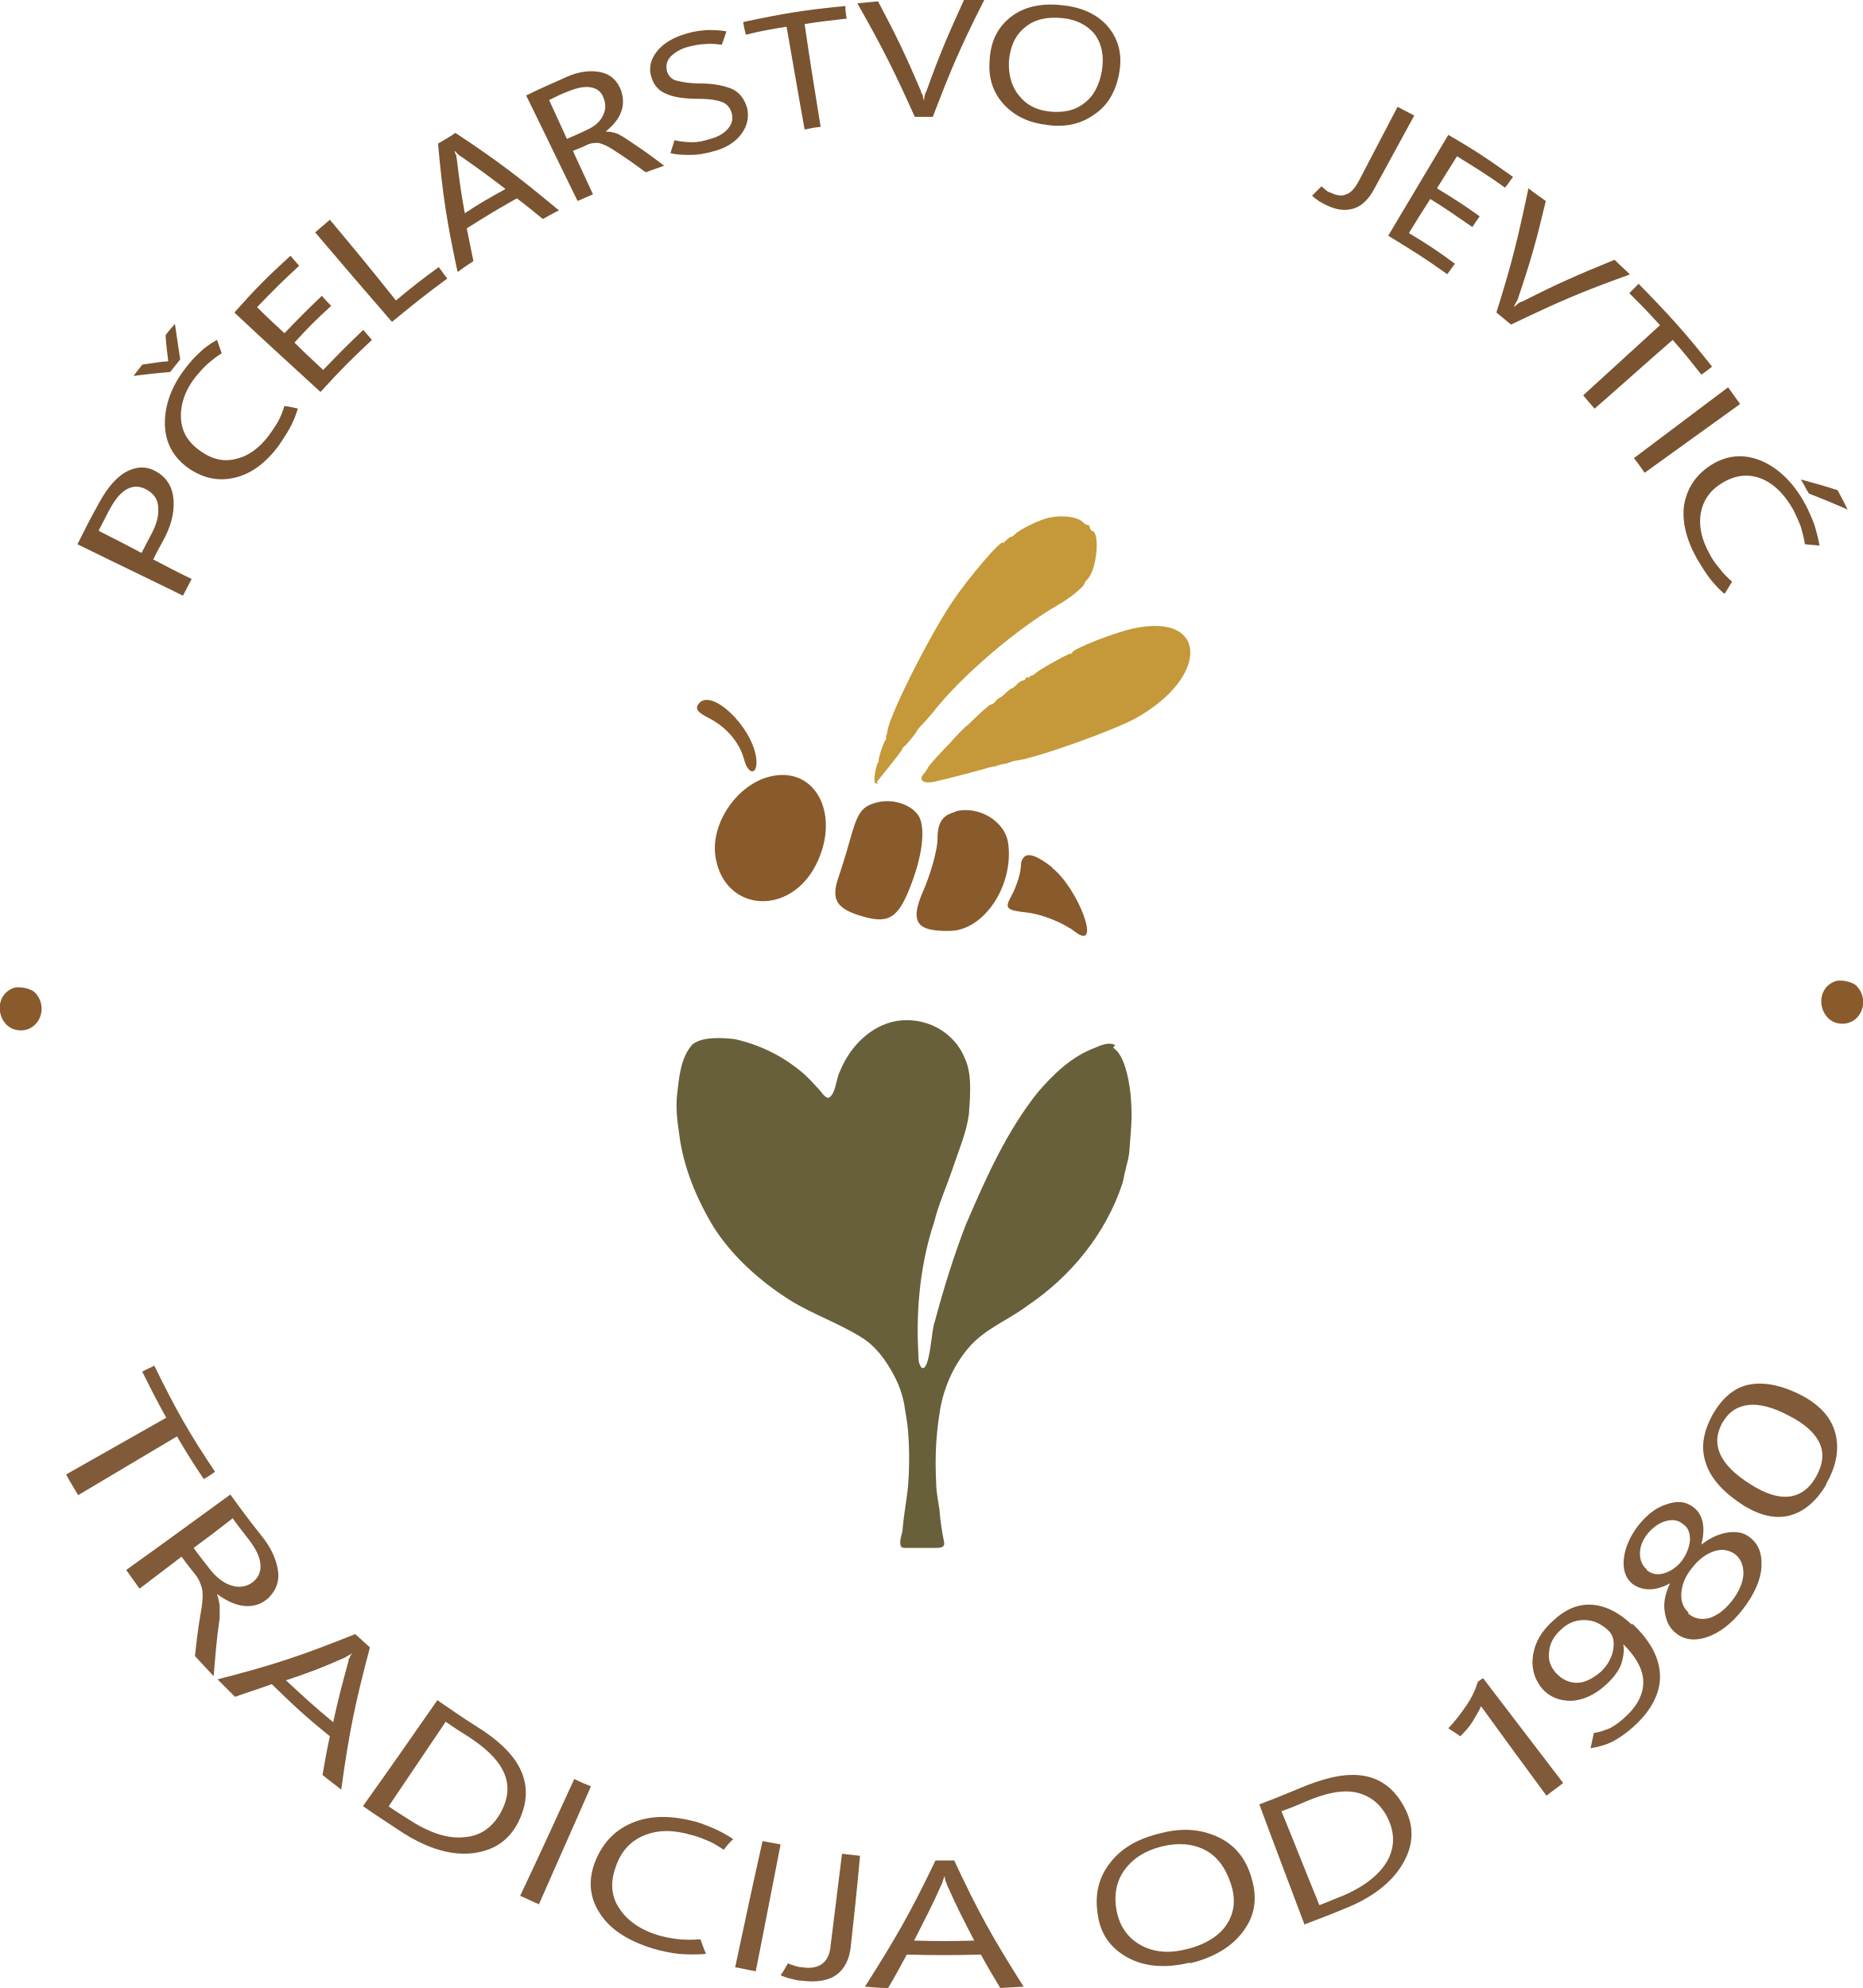
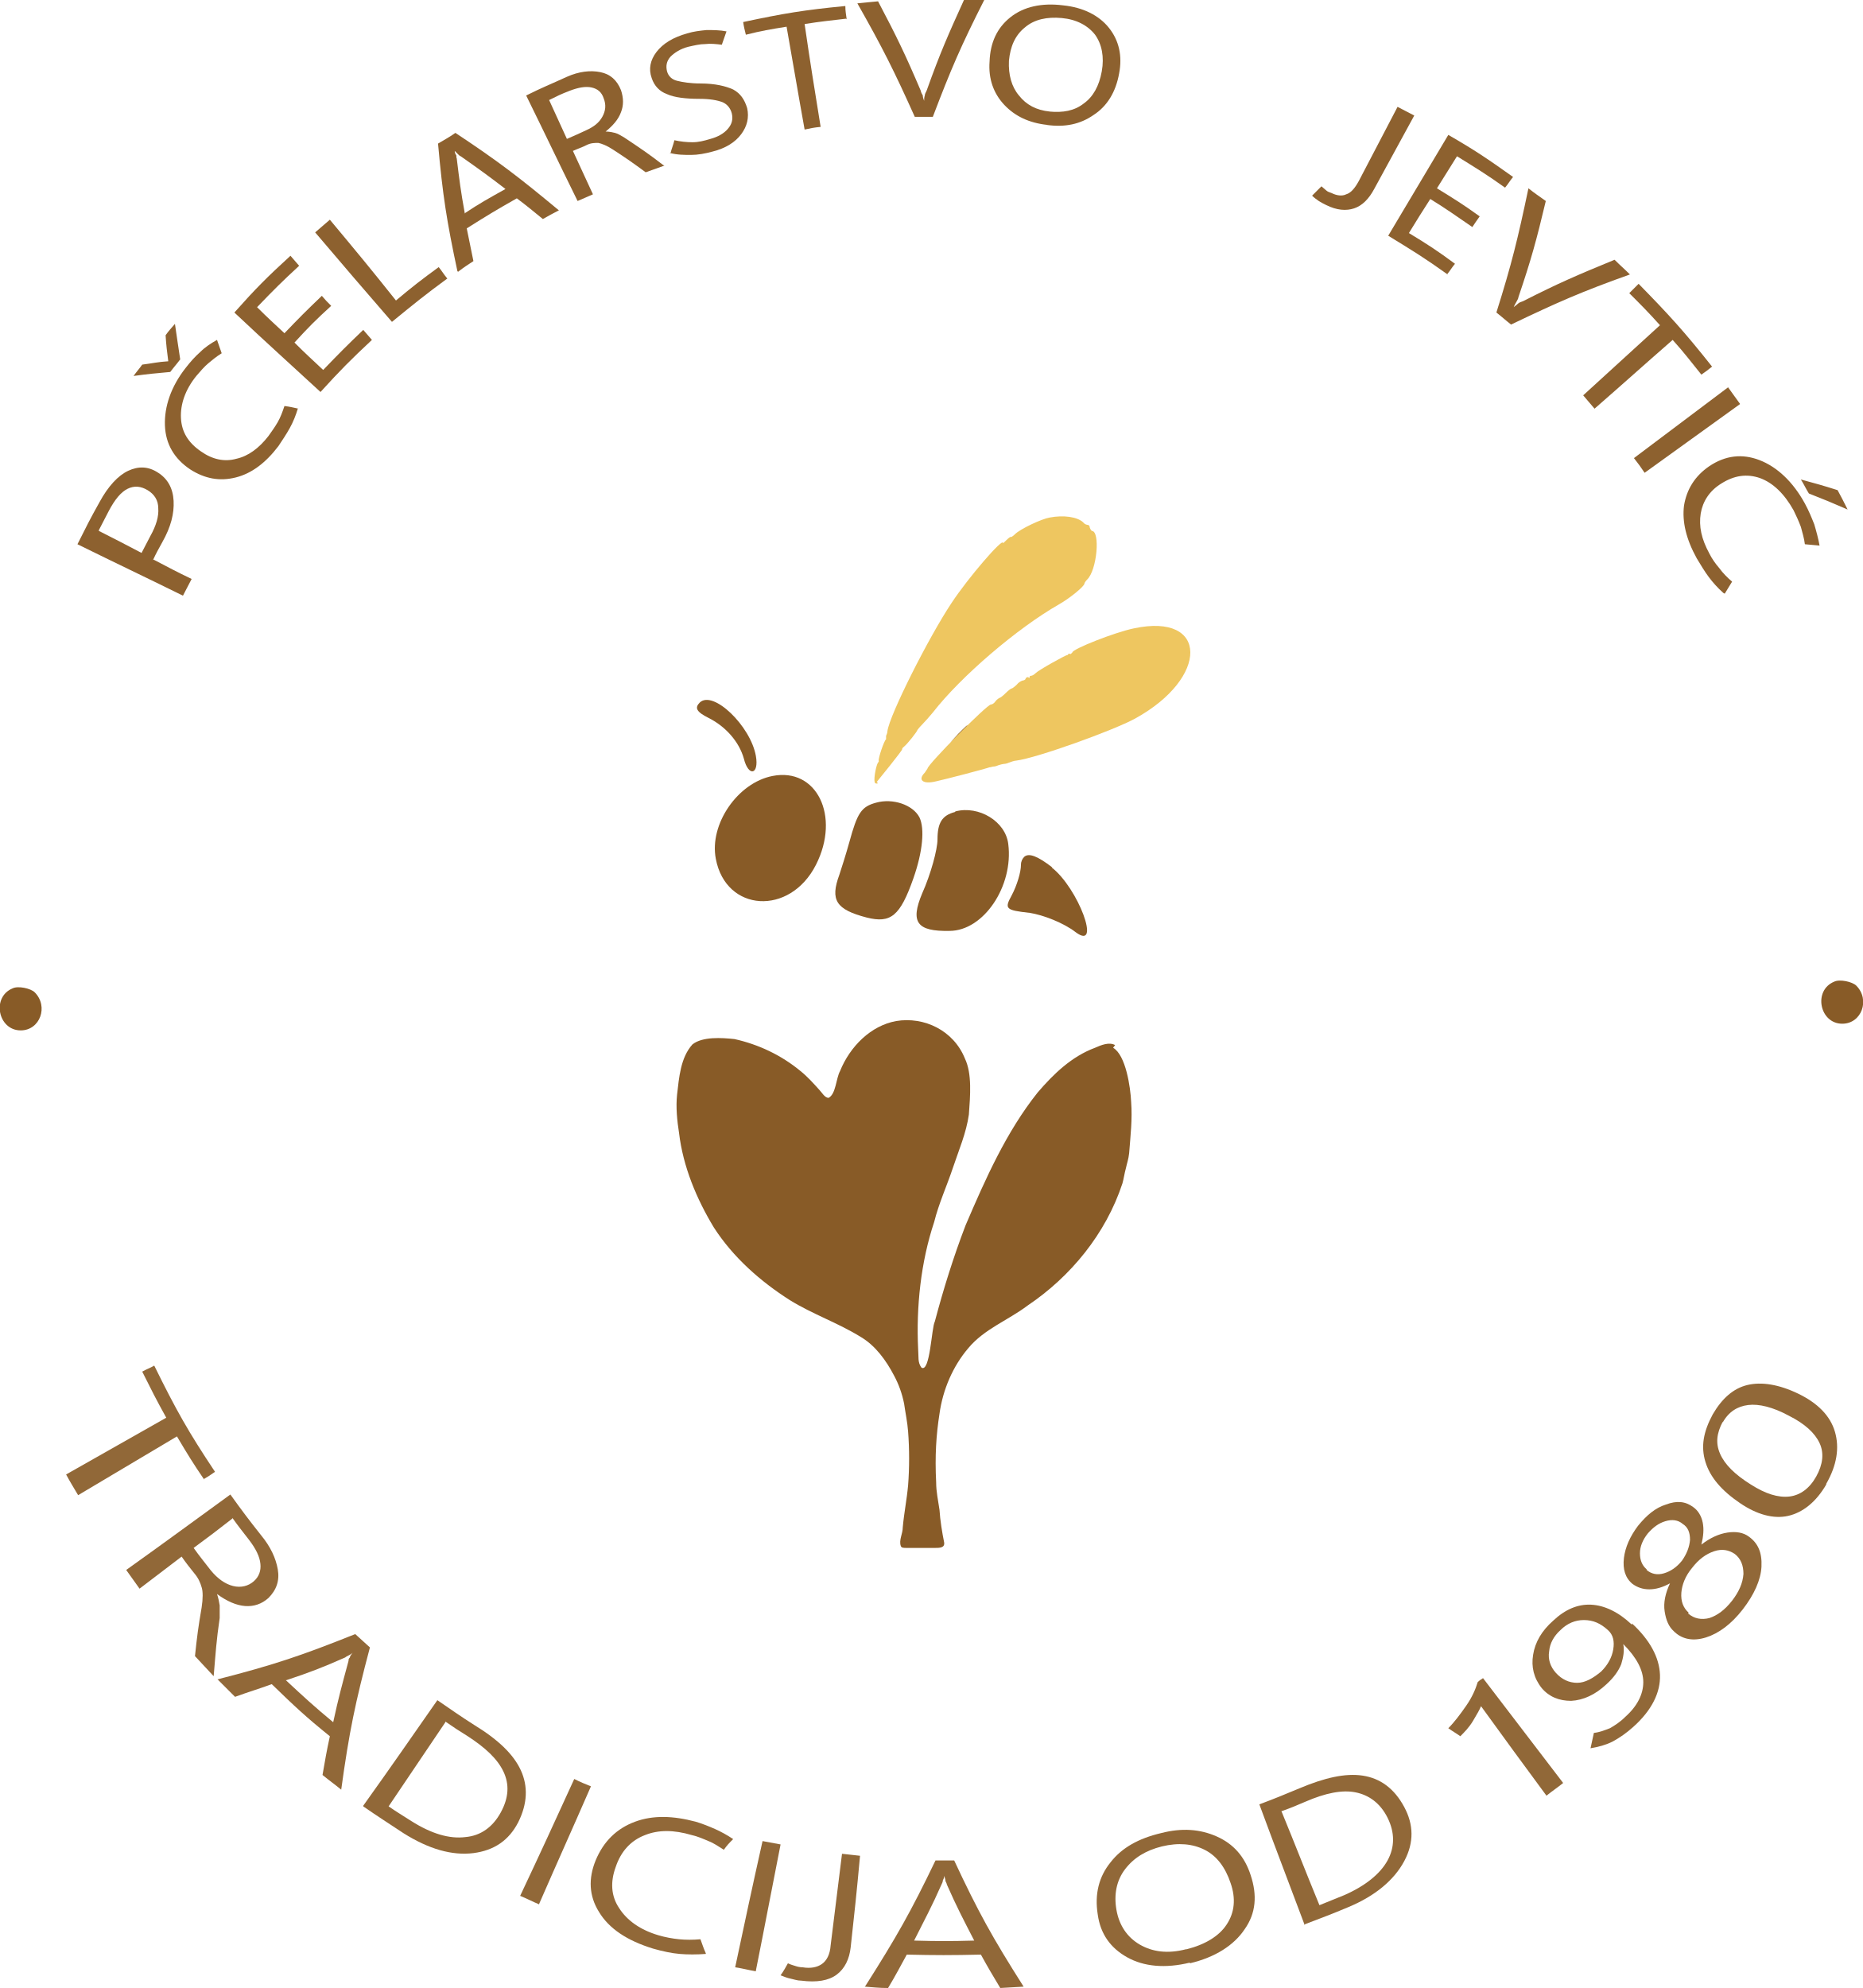
<svg xmlns="http://www.w3.org/2000/svg" id="Layer_2" data-name="Layer 2" viewBox="0 0 27.9 29.77">
  <defs>
    <style>
      .cls-1 {
-         fill: #baa38c;
+         fill: #885B27;
      }

      .cls-1, .cls-2, .cls-3, .cls-4, .cls-5 {
        stroke-width: 0px;
      }

      .cls-2 {
-         fill: #895a2b;
+         fill: #885B27;
      }

      .cls-3 {
-         fill: #c5983a;
+         fill: #EEC660;
      }

      .cls-6 {
        opacity: .96;
      }

      .cls-7 {
        opacity: .92;
      }

      .cls-4 {
-         fill: #67603a;
+         fill: #885B27;
      }

      .cls-5 {
-         fill: #754c28;
+         fill: #885B27;
      }
    </style>
  </defs>
  <g id="Layer_1-2" data-name="Layer 1">
    <g>
      <path class="cls-2" d="M.19,14.8c-.32.13-.22.63.12.63.29,0,.42-.36.21-.57-.06-.06-.25-.1-.33-.06Z" />
      <g>
        <path class="cls-4" d="M16.7,15.65c-.09-.05-.21,0-.3.04-.35.13-.62.39-.86.67-.47.59-.78,1.29-1.08,1.99-.18.47-.33.95-.46,1.44-.05.09-.07.77-.2.69-.06-.08-.04-.16-.05-.28-.03-.63.04-1.3.24-1.9.07-.28.19-.54.28-.81.09-.27.2-.52.24-.8.02-.28.05-.61-.06-.84-.17-.42-.61-.63-1.03-.56h0c-.38.07-.69.38-.84.75-.06.11-.06.34-.17.4-.06,0-.1-.08-.14-.12-.09-.1-.18-.2-.28-.28-.29-.24-.63-.4-.99-.48-.19-.02-.48-.04-.63.08-.18.2-.2.5-.23.75-.02.19,0,.39.03.58.06.5.26.98.52,1.41.29.45.7.81,1.14,1.09.34.21.72.34,1.06.55.22.13.38.35.5.58.07.13.12.27.15.42.02.14.05.28.06.42.02.26.02.54,0,.8-.02.22-.06.41-.08.63,0,.1-.06.19-.03.28.01.03.04.03.09.03.05,0,.1,0,.15,0,.08,0,.18,0,.27,0,.07,0,.15,0,.14-.08-.03-.15-.06-.33-.07-.49-.02-.14-.05-.27-.05-.41-.02-.4,0-.71.05-1.03.05-.36.2-.71.43-.98.24-.29.6-.42.89-.64.64-.43,1.17-1.07,1.42-1.83.02-.07.03-.15.05-.22.02-.09.04-.14.05-.23.02-.26.05-.51.03-.77-.01-.22-.08-.7-.27-.81Z" />
        <path class="cls-2" d="M10.72,12.86c.15.8,1.11.86,1.5.09.37-.73.01-1.46-.65-1.33-.52.1-.95.72-.85,1.24Z" />
        <path class="cls-2" d="M15.76,12.99c-.22-.17-.35-.22-.42-.16-.03.03-.05.07-.05.12,0,.11-.06.31-.14.46-.11.2-.09.22.27.26.2.03.51.15.69.29.39.29.04-.66-.36-.97Z" />
        <path class="cls-2" d="M12.72,12.61c-.05.18-.12.4-.15.49-.14.38-.05.52.41.64.36.09.5-.02.7-.59.14-.4.17-.74.09-.91-.1-.19-.4-.29-.65-.22-.22.06-.28.15-.4.59Z" />
        <path class="cls-2" d="M14.3,12.16c-.19.05-.26.16-.26.41,0,.15-.1.52-.23.81-.18.43-.08.57.41.56.51,0,.96-.67.88-1.3-.04-.34-.44-.58-.79-.49Z" />
        <path class="cls-2" d="M11.14,11.36c.07.28.23.24.18-.04-.08-.45-.64-.99-.84-.8-.08.08-.05.14.13.23.26.13.46.36.53.61Z" />
        <path class="cls-1" d="M14.23,11.12l.13-.12c.07-.07.13-.12.13-.13,0-.02-.02,0-.14.12l-.12.13Z" />
        <path class="cls-3" d="M13.13,11.71s.4-.49.38-.49c0,0,0-.02.03-.04.05-.04.2-.23.2-.25,0,0,.03-.04.07-.08.04-.04.11-.12.16-.18.42-.54,1.26-1.26,1.89-1.62.16-.09.38-.27.38-.31,0-.01.02-.04.04-.06.15-.14.2-.73.07-.73,0,0-.02-.02-.03-.05,0-.03-.02-.04-.03-.04,0,0-.04,0-.07-.04-.09-.08-.29-.11-.5-.07-.12.02-.44.17-.52.25-.03.03-.06.05-.07.04,0,0-.03.02-.06.05-.03.03-.05.05-.05.04,0-.08-.52.52-.77.9-.34.51-.93,1.68-.96,1.92,0,.02-.01.05-.02.07,0,.02,0,.03,0,.03,0,0,0,0,0,.02-.03.02-.12.29-.11.32,0,.01,0,.02,0,.02-.03,0-.08.25-.06.3,0,.02.02.03.05.02Z" />
        <path class="cls-3" d="M16.04,9.79s-.01.01-.02,0c-.01,0-.02,0-.02,0s0,.02-.02.02c-.02,0-.42.22-.47.27-.02.02-.05.04-.07.04s-.02.01-.02.02-.01.02-.02,0c-.01,0-.03,0-.04.02,0,.02-.03.03-.04.03s-.06.02-.09.06c-.03.03-.07.06-.08.06s-.05.03-.09.07c-.04.04-.08.07-.09.07,0,0-.04.02-.06.05-.02.03-.05.05-.07.05-.06,0-.95.9-.95.96,0,0-.02.03-.04.06-.11.11-.03.18.17.13.14-.03.75-.19.8-.21.02,0,.04-.01.05-.01,0,0,.04,0,.08-.02.03-.01.07-.02.08-.02,0,0,.04,0,.08-.02.03-.01.08-.03.11-.03.31-.04,1.45-.45,1.78-.63,1.11-.61,1.1-1.59-.02-1.35-.29.06-.92.31-.92.36Z" />
      </g>
      <g class="cls-7">
        <g>
          <path class="cls-5" d="M3.06,22.16c-.17-.25-.25-.38-.41-.65-.59.35-.89.53-1.48.88-.07-.12-.11-.18-.18-.31.6-.34.9-.51,1.5-.85-.15-.27-.22-.41-.36-.69.07-.04.11-.05.18-.09.33.67.51.99.91,1.59-.07.05-.1.07-.17.11Z" />
          <path class="cls-5" d="M3.19,25.09c-.11-.12-.16-.17-.27-.29.03-.29.05-.44.1-.73.02-.13.02-.24,0-.3-.02-.07-.05-.14-.11-.21-.08-.1-.12-.15-.19-.25-.25.19-.38.29-.63.48-.08-.11-.12-.17-.2-.28.63-.45.94-.68,1.56-1.13.18.25.27.37.46.61.14.17.22.34.25.51.03.17-.02.31-.14.43-.1.09-.22.13-.35.12-.13-.01-.27-.07-.42-.18,0,0,0,0,0,0,.02.06.03.11.04.17,0,.05,0,.11,0,.19-.05.34-.06.52-.09.87ZM3.48,22.74c-.23.18-.35.27-.58.44.1.14.16.21.26.34.1.12.21.2.33.23.12.03.23,0,.31-.07.08-.07.11-.16.1-.26-.01-.11-.07-.23-.17-.36-.1-.13-.15-.19-.25-.33Z" />
          <path class="cls-5" d="M3.25,25.15c.86-.22,1.27-.36,2.07-.68.09.08.13.12.22.2-.22.83-.31,1.26-.43,2.13-.11-.09-.17-.13-.28-.22.04-.23.06-.35.11-.58-.36-.29-.53-.45-.87-.78-.22.08-.33.11-.55.19-.1-.1-.16-.16-.26-.26ZM4.28,25.16c.28.26.42.39.71.63.08-.37.13-.55.23-.92,0-.02,0-.03.02-.05,0-.02.02-.04.04-.07,0,0,0,0,0,0-.02.02-.04.03-.06.04-.02.01-.04.02-.05.03-.34.15-.52.22-.88.34Z" />
          <path class="cls-5" d="M5.44,27.04c.45-.63.67-.95,1.11-1.58.22.15.33.23.55.37.36.22.59.44.7.68.11.24.1.5-.04.78-.14.27-.36.42-.67.46-.32.04-.67-.06-1.05-.3-.24-.16-.37-.24-.6-.4ZM6.67,25.79c-.34.5-.51.76-.85,1.26.13.09.2.13.34.22.3.19.57.27.81.24.23-.02.41-.15.53-.37.12-.22.13-.42.04-.61-.09-.19-.27-.36-.55-.54-.13-.08-.19-.12-.32-.21Z" />
          <path class="cls-5" d="M8.08,28.52c-.12-.05-.17-.08-.29-.13.33-.7.49-1.05.81-1.75.1.05.15.07.25.11-.31.71-.47,1.06-.78,1.77Z" />
          <path class="cls-5" d="M10.57,29.26c-.14.01-.27.01-.39,0-.12-.01-.26-.04-.4-.08-.39-.12-.66-.3-.81-.55-.15-.24-.16-.5-.05-.77.12-.29.32-.48.59-.58.27-.1.57-.09.91,0,.1.03.2.07.29.11.09.04.18.09.27.15-.06.06-.09.09-.14.16-.08-.05-.15-.1-.23-.13-.07-.03-.16-.07-.25-.09-.27-.08-.5-.08-.7,0-.21.08-.36.24-.44.48-.08.22-.07.43.05.61.12.19.32.33.59.41.1.03.21.05.31.06.1.01.21.01.32,0,.03.08.04.12.08.21Z" />
          <path class="cls-5" d="M11.32,29.52c-.12-.02-.18-.04-.31-.06.16-.75.24-1.13.41-1.89.11.02.16.03.27.05-.15.76-.22,1.14-.37,1.89Z" />
          <path class="cls-5" d="M12.74,29.16c-.02.18-.09.32-.21.41-.12.09-.3.12-.53.09-.06,0-.11-.02-.16-.03-.05-.01-.1-.03-.15-.05.05-.07.07-.11.11-.18.04.02.08.03.11.04s.07.02.11.02c.12.02.22,0,.29-.05.07-.05.12-.14.13-.28.07-.55.1-.82.17-1.37.11.01.16.02.27.03-.05.55-.08.82-.14,1.37Z" />
          <path class="cls-5" d="M12.96,29.74c.47-.74.68-1.11,1.05-1.88.11,0,.17,0,.28,0,.36.77.57,1.15,1.04,1.89-.14.01-.21.01-.35.02-.12-.2-.18-.3-.29-.5-.45.01-.67.01-1.11,0-.11.2-.16.3-.28.5-.14,0-.21-.01-.35-.02ZM13.69,29.06c.36.01.54.01.9,0-.17-.33-.26-.5-.41-.84,0-.01-.01-.03-.02-.05,0-.02-.01-.05-.02-.08,0,0,0,0,0,0,0,.03-.01.05-.02.07,0,.02-.01.04-.02.06-.15.34-.24.5-.41.84Z" />
          <path class="cls-5" d="M17.82,29.39c-.37.09-.69.06-.94-.08-.25-.14-.4-.35-.44-.64-.05-.31.02-.57.19-.78.17-.22.42-.36.76-.44.31-.08.58-.06.83.05.25.11.42.3.51.58.1.3.08.57-.09.81-.16.24-.44.42-.82.51ZM17.77,29.19c.28-.07.49-.2.6-.37.12-.18.14-.39.06-.62-.08-.24-.21-.41-.39-.5-.18-.09-.39-.11-.64-.05-.24.06-.42.17-.55.34-.13.17-.17.38-.13.61.04.23.16.41.35.52.19.11.42.14.69.07Z" />
          <path class="cls-5" d="M19.54,28.83c-.27-.72-.41-1.08-.68-1.81.24-.09.36-.14.6-.24.38-.16.69-.23.95-.19.26.04.47.19.62.47.14.26.15.53,0,.81-.15.28-.43.52-.84.69-.26.11-.4.16-.66.26ZM19.19,27.12c.23.56.34.85.57,1.41.15-.06.22-.09.37-.15.32-.14.54-.32.65-.52s.11-.42,0-.64c-.11-.22-.28-.34-.48-.38-.2-.04-.45.01-.75.14-.14.06-.21.09-.35.14Z" />
          <path class="cls-5" d="M23.41,26.7c-.1.08-.15.11-.25.19-.39-.53-.59-.8-.98-1.34-.02.05-.06.12-.12.22-.06.1-.13.17-.19.23-.07-.05-.11-.07-.18-.12.09-.09.18-.21.27-.34s.14-.25.17-.35c.03-.03.05-.04.08-.06.48.63.72.94,1.2,1.57Z" />
          <path class="cls-5" d="M24.44,24.31c.27.25.41.51.42.77s-.12.53-.4.78c-.1.09-.2.16-.31.22-.1.05-.21.08-.33.1.02-.09.03-.14.05-.23.09-.01.16-.04.24-.07.07-.04.15-.09.23-.17.18-.16.27-.34.27-.52,0-.18-.1-.37-.3-.57,0,0,0,0,0,0,.02.1,0,.2-.03.3-.04.1-.11.2-.22.3-.17.16-.35.24-.53.25-.18,0-.33-.06-.44-.19-.12-.15-.16-.32-.13-.5.03-.19.13-.36.3-.51.18-.17.37-.25.57-.24.2.01.41.11.61.3ZM24.08,24.41c-.11-.1-.22-.15-.36-.15-.13,0-.25.05-.35.15-.1.09-.16.2-.17.32-.02.12.02.23.1.32.09.1.2.15.32.15.12,0,.24-.07.36-.17.1-.1.16-.21.18-.33.02-.12,0-.22-.08-.29Z" />
          <path class="cls-5" d="M25.07,24.43c-.08-.07-.12-.17-.14-.3-.02-.13.01-.27.08-.42-.11.06-.21.09-.31.09-.1,0-.18-.03-.25-.08-.11-.09-.15-.22-.13-.39.02-.16.09-.32.21-.48.13-.16.26-.27.42-.32.16-.06.29-.05.41.04.07.05.12.13.14.23.02.1.01.21-.02.33.13-.1.26-.16.39-.18.13-.02.24,0,.32.06.14.1.2.24.19.45-.01.2-.11.42-.28.64-.17.22-.36.36-.55.42-.19.06-.35.03-.47-.08ZM25.28,24.16c.09.08.2.1.32.07.12-.04.23-.12.34-.26.1-.13.16-.26.17-.4,0-.13-.04-.23-.13-.3-.09-.06-.19-.08-.31-.04-.12.04-.23.12-.33.25-.1.12-.15.25-.16.37-.01.13.03.23.11.3ZM24.66,23.51c.07.06.16.08.26.05.1-.03.19-.09.27-.19.07-.1.11-.2.12-.31,0-.11-.03-.19-.11-.24-.07-.06-.16-.07-.26-.04-.1.03-.18.09-.26.18-.08.1-.12.2-.12.3,0,.1.03.18.1.24Z" />
          <path class="cls-5" d="M27.35,22.23c-.15.26-.35.42-.57.47s-.47-.02-.72-.19c-.28-.19-.45-.39-.52-.62-.07-.23-.03-.45.11-.71.14-.24.31-.39.52-.44.21-.05.47-.01.76.13.29.14.48.33.55.57.07.24.03.5-.13.78ZM25.8,21.29c-.09.17-.11.32-.04.48.07.16.22.31.46.46.22.14.41.2.58.18.16-.02.3-.12.4-.3.1-.18.12-.35.05-.5-.07-.15-.22-.29-.46-.41-.24-.13-.45-.18-.61-.16-.16.02-.29.1-.38.26Z" />
        </g>
      </g>
      <path class="cls-2" d="M27.47,14.7c-.32.13-.22.63.12.63.29,0,.42-.36.21-.57-.06-.06-.25-.1-.33-.06Z" />
      <g class="cls-6">
        <path class="cls-5" d="M2.3,8.38c.23.12.34.18.57.29-.05.1-.08.15-.13.25-.63-.31-.95-.46-1.58-.77.13-.26.19-.38.33-.63.13-.24.28-.4.43-.47s.3-.07.45.03c.14.09.22.23.23.42.01.19-.04.39-.17.62-.06.11-.09.16-.14.27ZM1.48,7.95c.26.13.39.2.64.33.05-.1.08-.15.13-.25.09-.16.13-.3.12-.42,0-.12-.06-.21-.16-.27-.1-.06-.2-.07-.3-.02s-.19.16-.28.33c-.06.12-.09.17-.15.29Z" />
        <path class="cls-5" d="M4.46,6.12c-.03.1-.07.2-.12.29-.05.09-.11.18-.17.27-.19.25-.4.41-.64.47-.24.06-.46.02-.68-.12-.24-.16-.37-.38-.38-.66-.01-.28.09-.58.31-.86.07-.09.14-.17.22-.24.07-.07.16-.13.25-.18.03.08.04.12.07.2-.08.05-.14.1-.2.15-.06.05-.12.12-.18.19-.17.21-.24.43-.23.63.01.21.11.37.3.5.17.12.35.16.53.11.18-.04.34-.16.48-.34.05-.07.1-.14.14-.21.04-.07.07-.15.1-.24.08.01.12.02.21.04ZM2.7,5.38c-.06.08-.09.11-.15.19-.22.02-.33.03-.55.06.05-.07.08-.1.13-.17.16-.02.23-.04.39-.05-.02-.16-.03-.23-.04-.39.05-.07.08-.1.14-.17.03.22.05.33.08.54Z" />
        <path class="cls-5" d="M5.57,5.09c-.32.3-.47.45-.77.78-.52-.48-.78-.71-1.29-1.19.32-.36.49-.53.84-.85.05.06.08.09.13.15-.26.24-.38.36-.63.62.16.16.25.24.41.39.22-.23.33-.34.56-.56.05.06.08.09.14.15-.23.21-.34.32-.55.55.17.17.26.25.43.41.24-.25.36-.37.6-.6.05.06.08.09.13.15Z" />
        <path class="cls-5" d="M6.7,4.17c-.34.25-.5.38-.83.65-.46-.53-.69-.8-1.15-1.34.09-.08.13-.11.22-.19.4.48.6.72.99,1.21.25-.21.38-.31.64-.5.05.06.07.1.12.16Z" />
        <path class="cls-5" d="M6.85,4.06c-.16-.75-.22-1.13-.29-1.91.1-.06.16-.09.26-.16.65.43.96.67,1.55,1.16-.1.05-.15.08-.24.13-.16-.13-.23-.19-.39-.31-.3.17-.45.26-.75.45.04.2.06.29.1.49-.09.06-.14.09-.23.16ZM6.95,3.2c.24-.16.37-.23.62-.37-.26-.2-.4-.3-.67-.49-.01,0-.03-.02-.04-.03-.01-.01-.03-.03-.05-.05,0,0,0,0,0,0,0,.02.01.05.02.06s0,.04.01.05c.04.33.06.49.12.82Z" />
        <path class="cls-5" d="M9.95,2.48c-.11.04-.17.06-.28.1-.19-.14-.29-.21-.49-.34-.09-.06-.17-.09-.22-.1-.05,0-.11,0-.17.03-.08.04-.12.05-.21.09.12.26.18.39.3.65-.09.04-.14.06-.23.1-.31-.63-.46-.95-.77-1.58.24-.12.37-.17.61-.28.18-.08.35-.1.5-.07.15.03.25.12.31.27.04.12.04.23,0,.33-.04.11-.12.2-.23.29,0,0,0,0,0,0,.05,0,.1.01.14.02.04.01.09.04.14.07.24.16.36.24.58.41ZM8.22,1.49c.11.24.16.35.27.59.12-.05.18-.08.29-.13.11-.05.19-.11.24-.2.05-.09.06-.18.02-.28-.03-.09-.09-.14-.18-.16-.09-.02-.2,0-.33.05-.13.05-.19.08-.31.14Z" />
        <path class="cls-5" d="M10.04,2.3c.02-.08.04-.12.06-.2.09.02.18.03.27.03s.17-.02.27-.05c.11-.03.2-.08.26-.15.06-.07.08-.14.06-.23-.02-.08-.07-.14-.14-.17-.08-.03-.19-.05-.35-.05-.2,0-.37-.02-.48-.07-.11-.04-.19-.12-.23-.24-.05-.14-.02-.27.07-.39.1-.13.25-.22.46-.28.1-.03.19-.04.29-.05.1,0,.2,0,.3.02-.03.08-.04.12-.07.2-.08-.01-.17-.02-.25-.01-.08,0-.16.02-.25.04-.12.03-.21.09-.27.15-.06.07-.07.14-.05.22.02.07.07.12.15.14.08.02.2.04.35.04.22,0,.38.04.49.09.11.06.17.15.21.28.03.14,0,.27-.09.39-.09.12-.23.21-.43.26-.11.03-.22.05-.32.05-.1,0-.21,0-.32-.03Z" />
        <path class="cls-5" d="M12.67.28c-.25.03-.37.04-.62.08.09.62.14.92.24,1.54-.1.01-.15.02-.24.04-.11-.61-.16-.92-.27-1.54-.25.04-.37.06-.61.12-.02-.08-.03-.12-.04-.19.61-.13.91-.18,1.53-.24,0,.08.01.12.02.2Z" />
        <path class="cls-5" d="M14.74,0c-.35.69-.5,1.04-.77,1.75-.11,0-.16,0-.27,0-.31-.69-.48-1.03-.86-1.7.12-.01.18-.02.31-.03.28.53.41.8.64,1.34,0,.02.02.05.03.07,0,.03.01.05.02.08,0,0,0,0,0,0,0-.03,0-.05.01-.08,0-.03.02-.05.03-.08.2-.56.32-.83.57-1.38.12,0,.18,0,.3,0Z" />
        <path class="cls-5" d="M15.68,1.87c-.27-.03-.48-.13-.64-.3-.16-.17-.24-.39-.22-.65.01-.28.11-.5.31-.66.2-.16.47-.22.79-.18.3.03.54.15.69.34.15.19.2.42.15.68-.05.28-.18.49-.38.62-.2.14-.43.19-.71.15ZM15.71,1.67c.21.02.38-.01.52-.12.14-.1.23-.26.27-.48.04-.22,0-.41-.1-.55-.11-.14-.28-.23-.5-.25-.22-.02-.41.02-.55.14-.15.12-.22.29-.24.5-.01.21.04.39.15.52.11.14.26.22.46.24Z" />
        <path class="cls-5" d="M20.58,2.83c-.08.15-.18.25-.3.29-.12.04-.26.03-.42-.05-.04-.02-.08-.04-.11-.06-.03-.02-.07-.05-.1-.08.06-.06.09-.09.14-.14.02.02.05.04.07.06.02.02.05.03.08.04.08.04.16.05.22.02.07-.02.13-.09.19-.2.23-.44.35-.67.58-1.11.1.05.15.08.25.13-.24.44-.36.66-.6,1.1Z" />
        <path class="cls-5" d="M21.68,4.11c-.35-.25-.53-.36-.89-.58.36-.6.54-.91.9-1.51.4.23.59.36.97.63-.05.06-.07.1-.12.16-.28-.2-.43-.29-.72-.47-.12.19-.18.29-.3.48.26.16.39.24.64.42-.05.07-.07.1-.11.16-.25-.17-.37-.26-.63-.42-.13.2-.19.3-.32.51.28.17.42.26.69.46-.05.06-.07.1-.12.16Z" />
        <path class="cls-5" d="M24.41,4.11c-.73.26-1.09.42-1.78.75-.09-.07-.13-.11-.22-.18.23-.73.32-1.1.48-1.86.1.08.15.11.26.19-.14.59-.22.88-.41,1.44,0,.02-.02.05-.03.07-.01.02-.03.05-.04.08,0,0,0,0,0,0,.02-.02.04-.03.06-.05.02-.02.05-.03.08-.04.53-.27.81-.39,1.37-.62.09.09.14.13.23.22Z" />
        <path class="cls-5" d="M25.48,5.61c-.17-.21-.25-.32-.43-.52-.47.41-.7.62-1.17,1.03-.07-.08-.1-.12-.17-.2.46-.42.69-.63,1.15-1.05-.18-.2-.27-.29-.46-.48.06-.06.08-.08.14-.14.46.47.68.71,1.1,1.24-.06.05-.09.07-.16.12Z" />
        <path class="cls-5" d="M24.63,7.08c-.06-.09-.09-.13-.16-.22.56-.42.84-.63,1.41-1.06.07.1.11.15.18.25-.57.41-.86.62-1.43,1.03Z" />
        <path class="cls-5" d="M25.81,8.88c-.09-.08-.16-.16-.22-.24-.06-.08-.12-.18-.18-.28-.16-.29-.22-.55-.19-.79.04-.24.16-.44.38-.59.24-.16.49-.19.75-.09.26.1.5.32.68.65.06.11.1.21.14.31.03.1.06.21.08.32-.09-.01-.13-.01-.22-.02-.01-.09-.04-.18-.06-.26-.03-.08-.07-.17-.11-.25-.14-.25-.31-.41-.5-.48-.2-.07-.39-.04-.58.08-.18.11-.28.27-.31.45-.03.19.01.38.13.6.04.08.09.15.15.22.05.07.12.14.19.2-.04.07-.07.11-.11.18ZM27.09,7.39c-.05-.08-.07-.13-.12-.21.22.06.33.09.55.16.06.11.09.17.15.29-.23-.1-.35-.15-.58-.24Z" />
      </g>
    </g>
  </g>
</svg>
